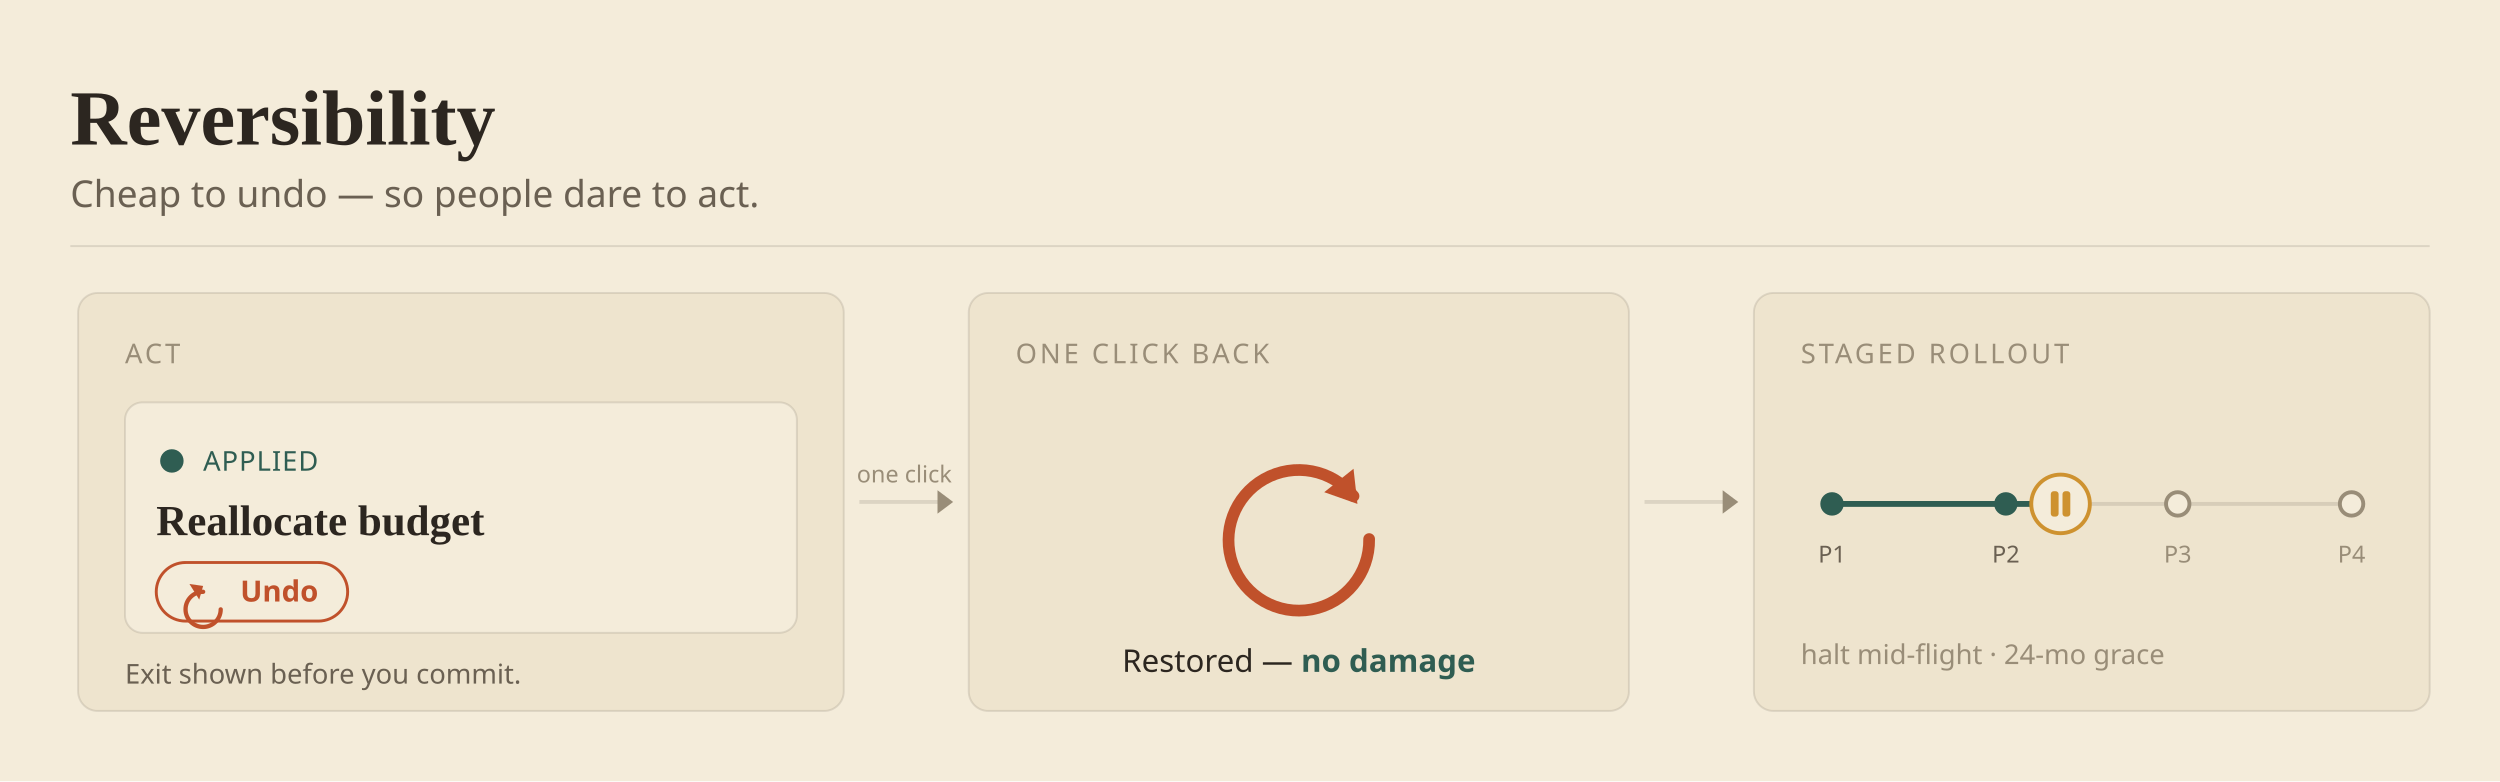
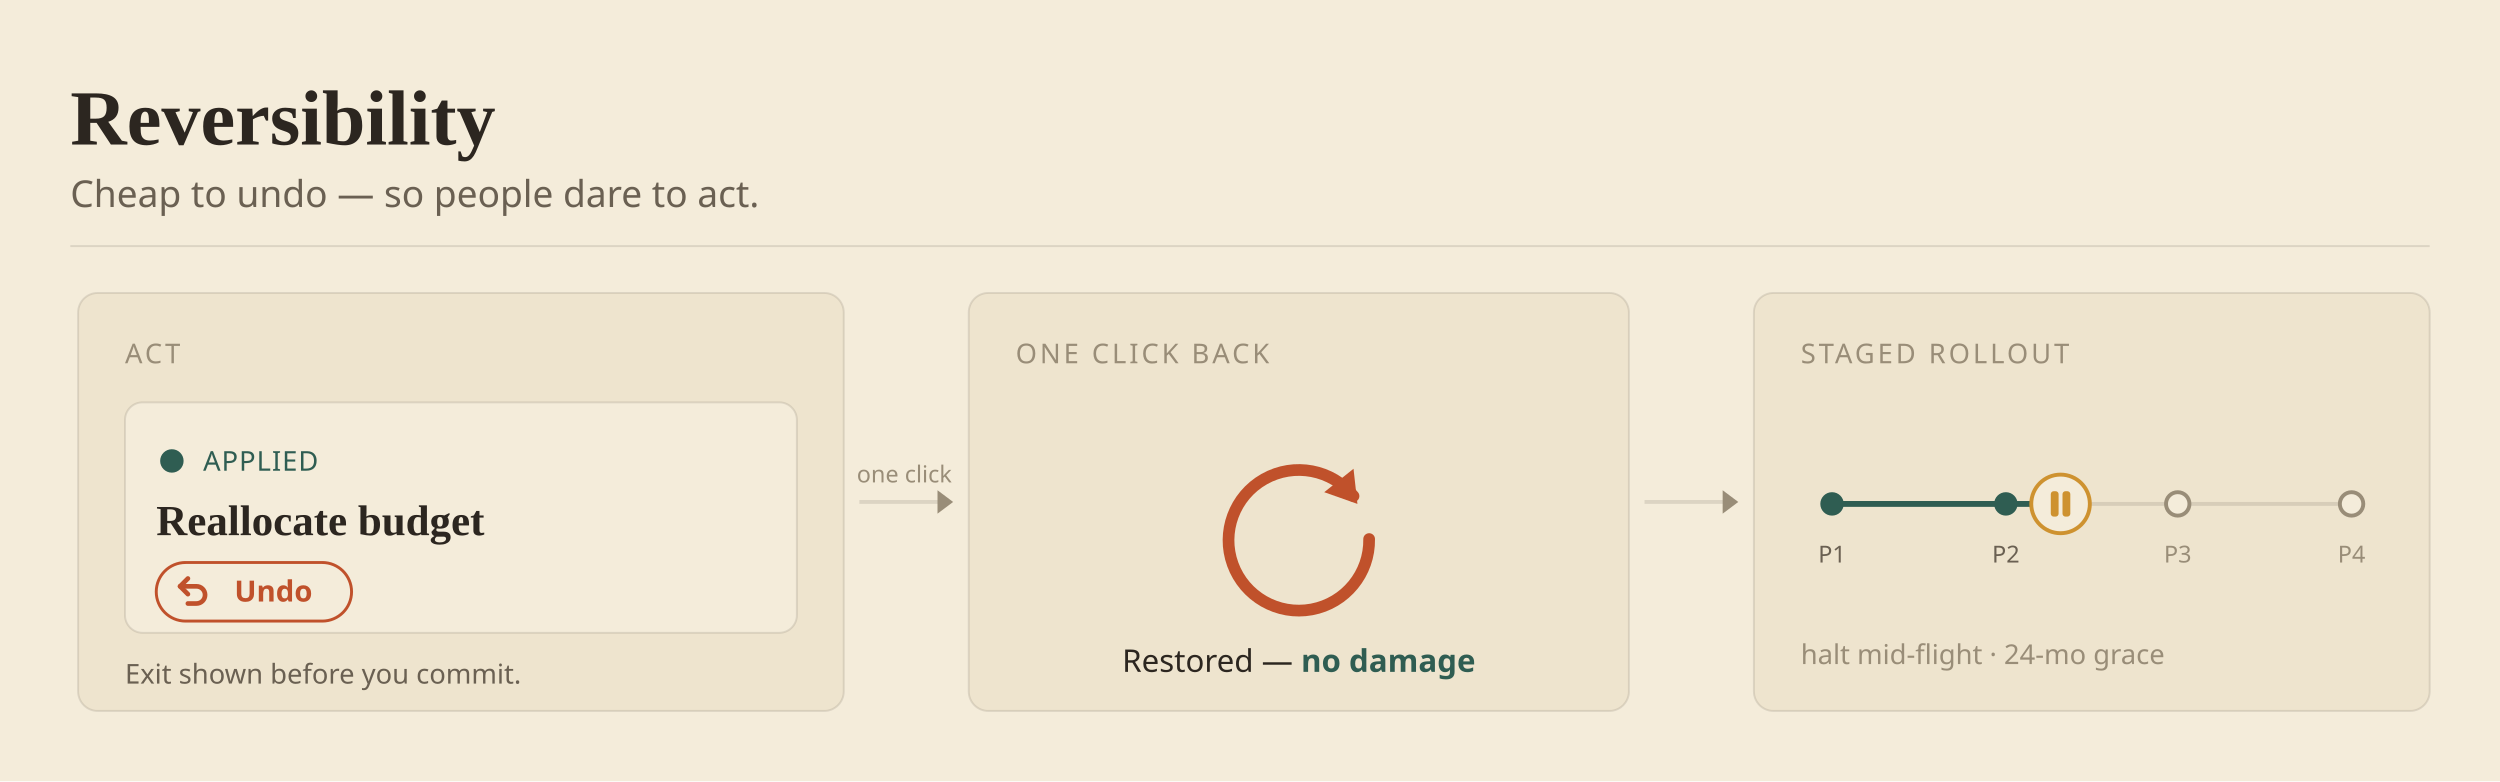
<svg xmlns="http://www.w3.org/2000/svg" viewBox="0 0 1280 400" preserveAspectRatio="xMidYMid meet" role="img" aria-labelledby="t d">
  <rect x="0" y="0" width="1280" height="400" fill="#F4ECDA" />
  <text x="36" y="74" font-family="Georgia, 'Times New Roman', serif" font-size="40" font-weight="bold" fill="#2C2620">Reversibility</text>
  <text x="36" y="106" font-family="ui-sans-serif, system-ui, sans-serif" font-size="19" fill="#6A6052">Cheap to undo — so people dare to act.</text>
  <line x1="36" y1="126" x2="1244" y2="126" stroke="rgba(44,38,32,0.12)" stroke-width="1" />
  <g transform="translate(40,150)">
    <rect x="0" y="0" width="392" height="214" rx="10" fill="#EEE4CE" stroke="rgba(44,38,32,0.12)" stroke-width="1" />
    <text x="24" y="36" font-family="ui-sans-serif, system-ui, sans-serif" font-size="14" letter-spacing="1.5" fill="#998D78">ACT</text>
    <rect x="24" y="56" width="344" height="118" rx="9" fill="#F4ECDA" stroke="rgba(44,38,32,0.12)" stroke-width="1" />
    <circle cx="48" cy="86" r="6" fill="#2F5D52" />
    <text x="64" y="91" font-family="ui-sans-serif, system-ui, sans-serif" font-size="14" letter-spacing="0.5" fill="#2F5D52">APPLIED</text>
    <text x="40" y="124" font-family="Georgia, 'Times New Roman', serif" font-size="22" font-weight="bold" fill="#2C2620">Reallocate budget</text>
-     <rect x="40" y="138" width="98" height="30" rx="15" fill="#F4ECDA" stroke="#C0512B" stroke-width="1.5" />
-     <path d="M 64 153 A 9 9 0 1 0 73 162" fill="none" stroke="#C0512B" stroke-width="2.2" stroke-linecap="round" />
-     <path d="M 57 149 L 64 150 L 62 157 Z" fill="#C0512B" />
-     <text x="83" y="158" font-family="ui-sans-serif, system-ui, sans-serif" font-size="15" font-weight="bold" fill="#C0512B">Undo</text>
+     <rect x="40" y="138" width="100" height="30" rx="15" fill="#F4ECDA" stroke="#C0512B" stroke-width="1.5" />
+     <g transform="translate(49,143) scale(0.8)" fill="none" stroke="#C0512B" stroke-width="3" stroke-linecap="round" stroke-linejoin="round">
+       <path d="M9 14 4 9l5-5" />
+       <path d="M4 9h10.5a5.5 5.5 0 0 1 0 11H9" />
+     </g>
+     <text x="80" y="158" font-family="ui-sans-serif, system-ui, sans-serif" font-size="15" font-weight="bold" fill="#C0512B">Undo</text>
    <text x="24" y="200" font-family="ui-sans-serif, system-ui, sans-serif" font-size="14" fill="#6A6052">Exit shown before you commit.</text>
  </g>
  <path d="M 440 257 H 486" fill="none" stroke="rgba(44,38,32,0.12)" stroke-width="2" />
  <path d="M 480 251 L 488 257 L 480 263 Z" fill="#998D78" />
  <text x="463" y="247" text-anchor="middle" font-family="ui-sans-serif, system-ui, sans-serif" font-size="12" fill="#998D78">one click</text>
  <g transform="translate(496,150)">
    <rect x="0" y="0" width="338" height="214" rx="10" fill="#EEE4CE" stroke="rgba(44,38,32,0.12)" stroke-width="1" />
    <text x="24" y="36" font-family="ui-sans-serif, system-ui, sans-serif" font-size="14" letter-spacing="1.5" fill="#998D78">ONE CLICK BACK</text>
    <g transform="translate(169,118)">
      <path d="M 28 -14 A 36 36 0 1 0 36 8" fill="none" stroke="#C0512B" stroke-width="6" stroke-linecap="round" />
      <path d="M 28 -28 L 30 -10 L 13 -16 Z" fill="#C0512B" />
    </g>
    <text x="169" y="194" text-anchor="middle" font-family="ui-sans-serif, system-ui, sans-serif" font-size="16" fill="#2C2620">Restored — <tspan font-weight="bold" fill="#2F5D52">no damage</tspan>
    </text>
  </g>
  <path d="M 842 257 H 888" fill="none" stroke="rgba(44,38,32,0.12)" stroke-width="2" />
  <path d="M 882 251 L 890 257 L 882 263 Z" fill="#998D78" />
  <g transform="translate(898,150)">
    <rect x="0" y="0" width="346" height="214" rx="10" fill="#EEE4CE" stroke="rgba(44,38,32,0.12)" stroke-width="1" />
    <text x="24" y="36" font-family="ui-sans-serif, system-ui, sans-serif" font-size="14" letter-spacing="1.5" fill="#998D78">STAGED ROLLOUT</text>
    <line x1="40" y1="108" x2="306" y2="108" stroke="rgba(44,38,32,0.12)" stroke-width="2" />
    <line x1="40" y1="108" x2="157" y2="108" stroke="#2F5D52" stroke-width="3" stroke-linecap="round" />
    <circle cx="40" cy="108" r="6" fill="#2F5D52" />
    <text x="40" y="138" text-anchor="middle" font-family="ui-sans-serif, system-ui, sans-serif" font-size="12" fill="#6A6052">P1</text>
    <circle cx="129" cy="108" r="6" fill="#2F5D52" />
    <text x="129" y="138" text-anchor="middle" font-family="ui-sans-serif, system-ui, sans-serif" font-size="12" fill="#6A6052">P2</text>
    <circle cx="217" cy="108" r="6" fill="#F4ECDA" stroke="#998D78" stroke-width="2" />
    <text x="217" y="138" text-anchor="middle" font-family="ui-sans-serif, system-ui, sans-serif" font-size="12" fill="#998D78">P3</text>
    <circle cx="306" cy="108" r="6" fill="#F4ECDA" stroke="#998D78" stroke-width="2" />
    <text x="306" y="138" text-anchor="middle" font-family="ui-sans-serif, system-ui, sans-serif" font-size="12" fill="#998D78">P4</text>
    <circle cx="157" cy="108" r="15" fill="#F4ECDA" stroke="#CE9230" stroke-width="2" />
    <rect x="152" y="101.5" width="4" height="13" rx="1.5" fill="#CE9230" />
    <rect x="158" y="101.5" width="4" height="13" rx="1.5" fill="#CE9230" />
    <text x="24" y="190" font-family="ui-sans-serif, system-ui, sans-serif" font-size="14" fill="#998D78">halt mid-flight · 24-mo grace</text>
  </g>
</svg>
